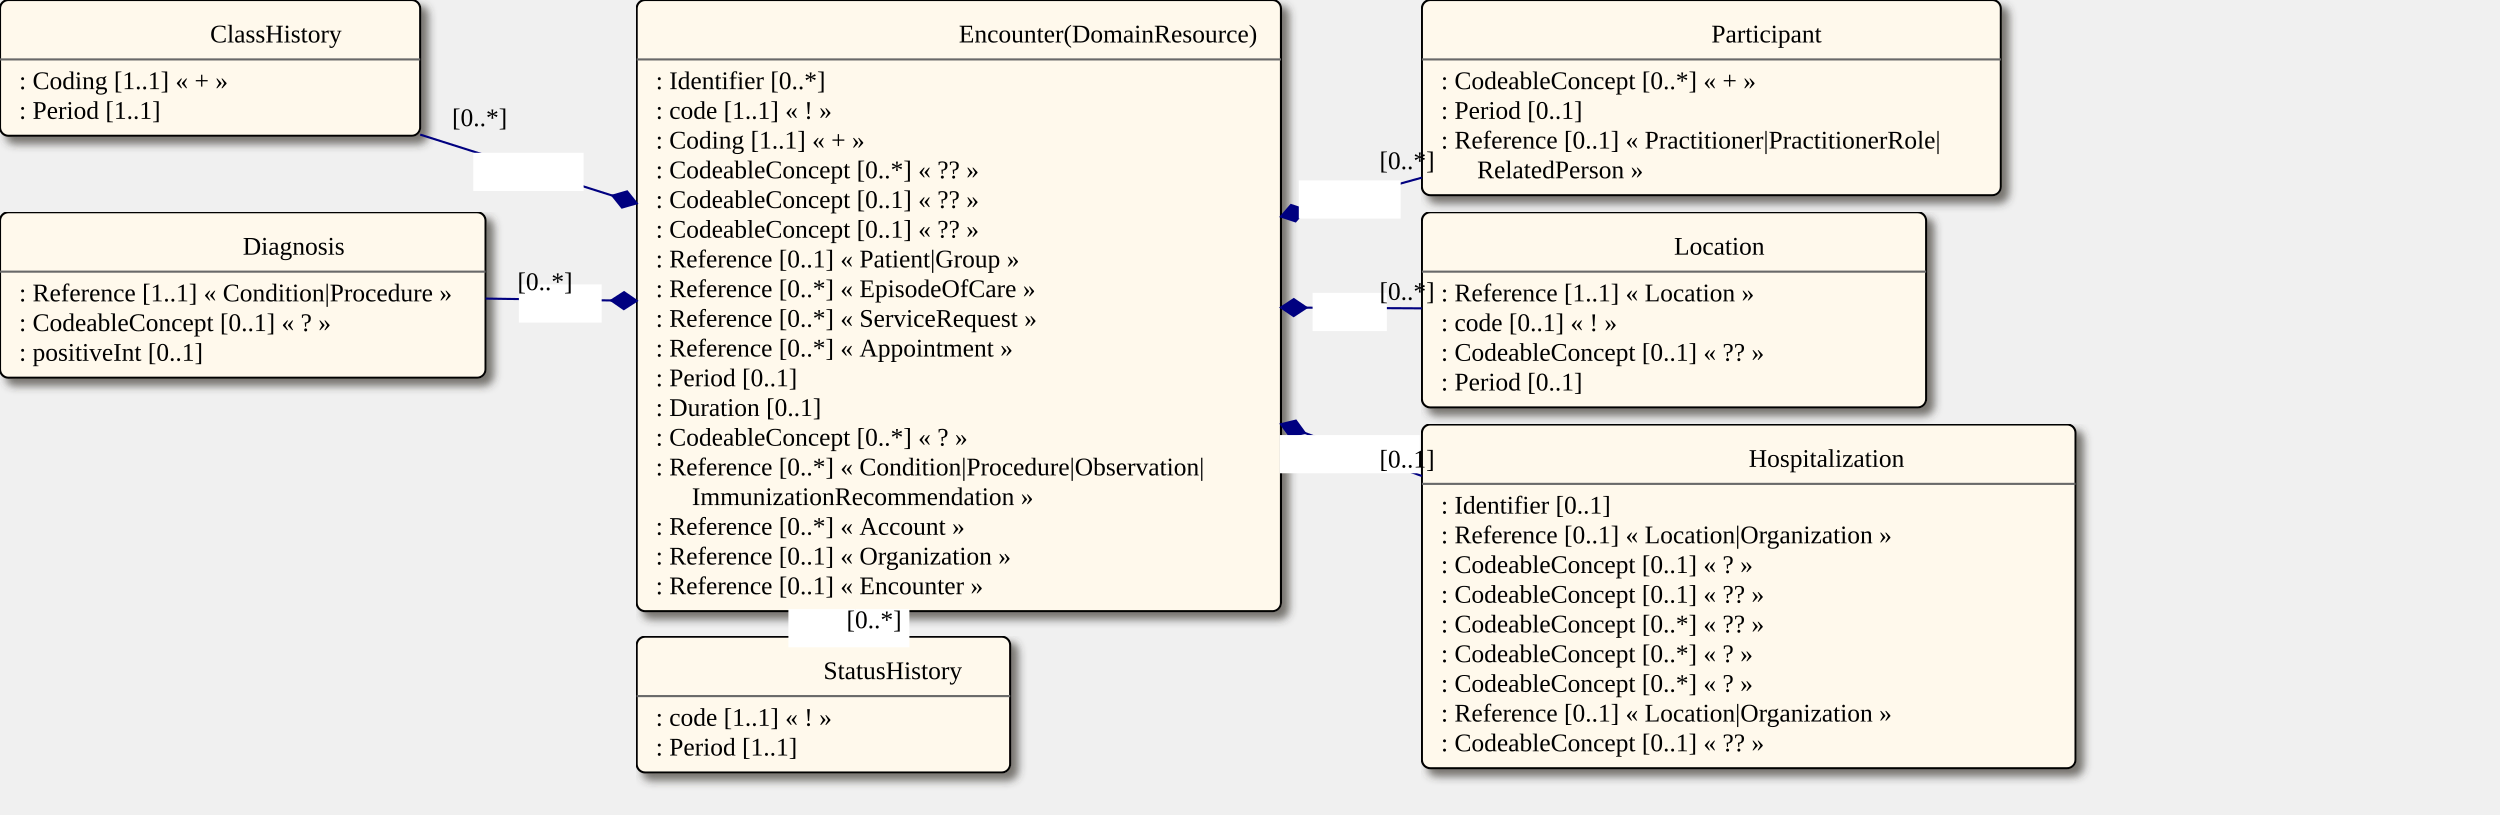
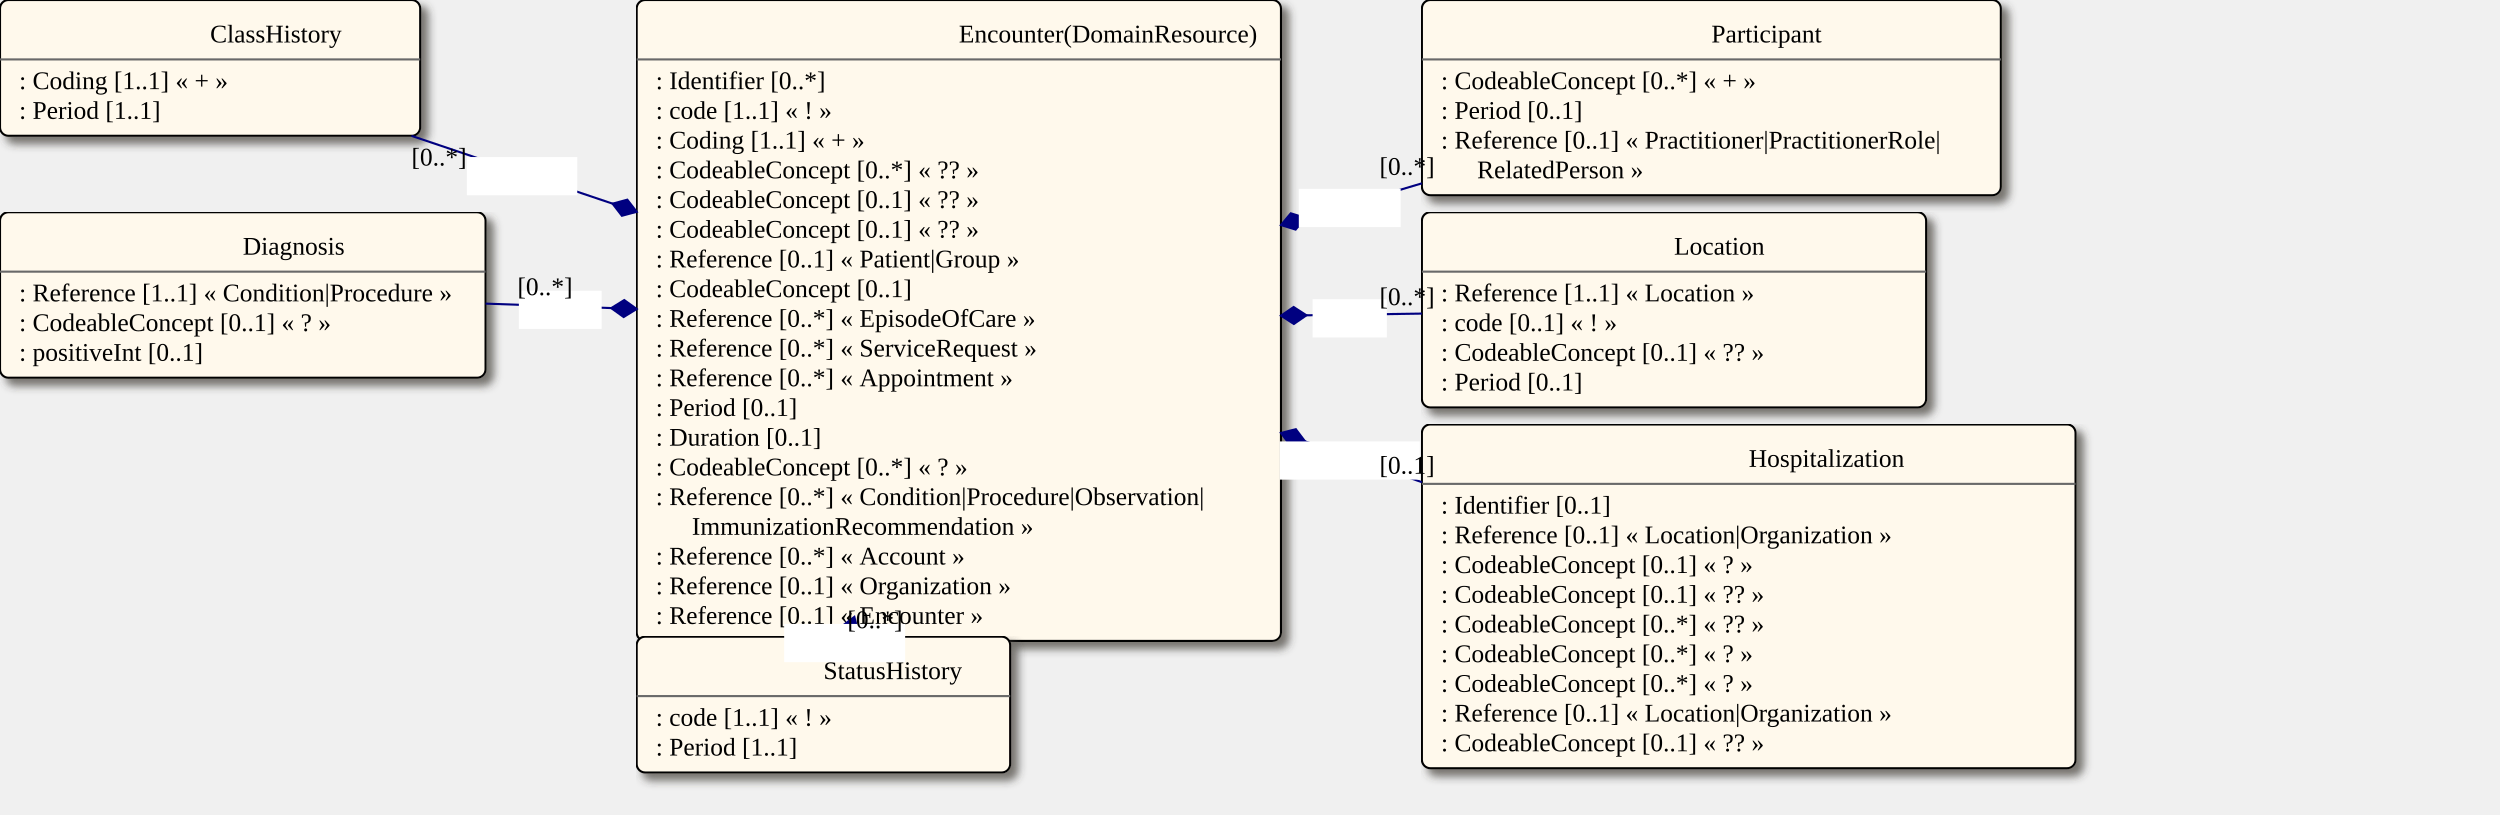
- <svg xmlns="http://www.w3.org/2000/svg" xmlns:xlink="http://www.w3.org/1999/xlink" id="n176" version="1.1" width="1178.0" height="384.0">
+ <svg xmlns="http://www.w3.org/2000/svg" xmlns:xlink="http://www.w3.org/1999/xlink" id="n179" version="1.1" width="1178.0" height="384.0">
  <defs>
    <filter id="shadow1" x="0" y="0" width="200%" height="200%">
      <feOffset result="offOut" in="SourceGraphic" dx="3" dy="3" />
      <feColorMatrix result="matrixOut" in="offOut" type="matrix" values="0.2 0 0 0 0 0 0.2 0 0 0 0 0 0.2 0 0 0 0 0 1 0" />
      <feGaussianBlur result="blurOut" in="matrixOut" stdDeviation="2" />
      <feBlend in="SourceGraphic" in2="blurOut" mode="normal" />
    </filter>
  </defs>
-   <g id="n177">
-     <rect id="Encounter" x="300.0" y="0.0" rx="4" ry="4" width="303.6" height="288.0" filter="url(#shadow1)" style="fill:#fff9ec;stroke:black;stroke-width:1" />
-     <line id="n178" x1="300.0" y1="28.0" x2="603.6" y2="28.0" style="stroke:dimgrey;stroke-width:1" />
-     <text id="n179" x="451.8" y="20.0" fill="black" class="diagram-class-title  diagram-class-resource">Encounter<tspan class="diagram-class-title-link"> (<a id="n180" xlink:href="domainresource.html" class="diagram-class-reference">DomainResource</a>)</tspan>
+   <g id="n180">
+     <rect id="Encounter" x="300.0" y="0.0" rx="4" ry="4" width="303.6" height="302.0" filter="url(#shadow1)" style="fill:#fff9ec;stroke:black;stroke-width:1" />
+     <line id="n181" x1="300.0" y1="28.0" x2="603.6" y2="28.0" style="stroke:dimgrey;stroke-width:1" />
+     <text id="n182" x="451.8" y="20.0" fill="black" class="diagram-class-title  diagram-class-resource">Encounter<tspan class="diagram-class-title-link"> (<a id="n183" xlink:href="domainresource.html" class="diagram-class-reference">DomainResource</a>)</tspan>
    </text>
-     <text id="n181" x="306.0" y="42.0" fill="black" class="diagram-class-detail">
-       <a id="n182" xlink:href="encounter-definitions.html#Encounter.identifier" /> : <a id="n183" xlink:href="datatypes.html#Identifier">Identifier</a> [0..*]</text>
-     <text id="n187" x="306.0" y="56.0" fill="black" class="diagram-class-detail">
-       <a id="n188" xlink:href="encounter-definitions.html#Encounter.status" /> : <a id="n189" xlink:href="datatypes.html#code">code</a> [1..1] « <a id="n190" xlink:href="valueset-encounter-status.html" />! »</text>
-     <text id="n197" x="306.0" y="70.0" fill="black" class="diagram-class-detail">
-       <a id="n198" xlink:href="encounter-definitions.html#Encounter.class" /> : <a id="n199" xlink:href="datatypes.html#Coding">Coding</a> [1..1] « <a id="n200" xlink:href="v3/ActEncounterCode/vs.html" />+ »</text>
-     <text id="n207" x="306.0" y="84.0" fill="black" class="diagram-class-detail">
-       <a id="n208" xlink:href="encounter-definitions.html#Encounter.type" /> : <a id="n209" xlink:href="datatypes.html#CodeableConcept">CodeableConcept</a> [0..*] « <a id="n210" xlink:href="valueset-encounter-type.html" />?? »</text>
-     <text id="n217" x="306.0" y="98.0" fill="black" class="diagram-class-detail">
-       <a id="n218" xlink:href="encounter-definitions.html#Encounter.serviceType" /> : <a id="n219" xlink:href="datatypes.html#CodeableConcept">CodeableConcept</a> [0..1] « <a id="n220" xlink:href="valueset-service-type.html" />?? »</text>
-     <text id="n227" x="306.0" y="112.0" fill="black" class="diagram-class-detail">
-       <a id="n228" xlink:href="encounter-definitions.html#Encounter.priority" /> : <a id="n229" xlink:href="datatypes.html#CodeableConcept">CodeableConcept</a> [0..1] « <a id="n230" xlink:href="v3/ActPriority/vs.html" />?? »</text>
-     <text id="n237" x="306.0" y="126.0" fill="black" class="diagram-class-detail">
-       <a id="n238" xlink:href="encounter-definitions.html#Encounter.subject" /> : <a id="n239" xlink:href="references.html#Reference">Reference</a> [0..1] « <a id="n240" xlink:href="patient.html#Patient">Patient</a>|<a id="n241" xlink:href="group.html#Group">Group</a> »</text>
-     <text id="n247" x="306.0" y="140.0" fill="black" class="diagram-class-detail">
-       <a id="n248" xlink:href="encounter-definitions.html#Encounter.episodeOfCare" /> : <a id="n249" xlink:href="references.html#Reference">Reference</a> [0..*] « <a id="n250" xlink:href="episodeofcare.html#EpisodeOfCare">EpisodeOfCare</a> »</text>
-     <text id="n255" x="306.0" y="154.0" fill="black" class="diagram-class-detail">
-       <a id="n256" xlink:href="encounter-definitions.html#Encounter.basedOn" /> : <a id="n257" xlink:href="references.html#Reference">Reference</a> [0..*] « <a id="n258" xlink:href="servicerequest.html#ServiceRequest">ServiceRequest</a> »</text>
-     <text id="n263" x="306.0" y="168.0" fill="black" class="diagram-class-detail">
-       <a id="n264" xlink:href="encounter-definitions.html#Encounter.appointment" /> : <a id="n265" xlink:href="references.html#Reference">Reference</a> [0..*] « <a id="n266" xlink:href="appointment.html#Appointment">Appointment</a> »</text>
-     <text id="n271" x="306.0" y="182.0" fill="black" class="diagram-class-detail">
-       <a id="n272" xlink:href="encounter-definitions.html#Encounter.period" /> : <a id="n273" xlink:href="datatypes.html#Period">Period</a> [0..1]</text>
-     <text id="n277" x="306.0" y="196.0" fill="black" class="diagram-class-detail">
-       <a id="n278" xlink:href="encounter-definitions.html#Encounter.length" /> : <a id="n279" xlink:href="datatypes.html#Duration">Duration</a> [0..1]</text>
-     <text id="n283" x="306.0" y="210.0" fill="black" class="diagram-class-detail">
-       <a id="n284" xlink:href="encounter-definitions.html#Encounter.reasonCode" /> : <a id="n285" xlink:href="datatypes.html#CodeableConcept">CodeableConcept</a> [0..*] « <a id="n286" xlink:href="valueset-encounter-reason.html" />? »</text>
-     <text id="n291" x="306.0" y="224.0" fill="black" class="diagram-class-detail">
-       <a id="n292" xlink:href="encounter-definitions.html#Encounter.reasonReference" /> : <a id="n293" xlink:href="references.html#Reference">Reference</a> [0..*] « <a id="n294" xlink:href="condition.html#Condition">Condition</a>|<a id="n295" xlink:href="procedure.html#Procedure">Procedure</a>|<a id="n296" xlink:href="observation.html#Observation">Observation</a>|</text>
-     <text id="n297" x="326.0" y="238.0" fill="black" class="diagram-class-detail">
-       <a id="n298" xlink:href="immunizationrecommendation.html#ImmunizationRecommendation">ImmunizationRecommendation</a> »</text>
-     <text id="n307" x="306.0" y="252.0" fill="black" class="diagram-class-detail">
-       <a id="n308" xlink:href="encounter-definitions.html#Encounter.account" /> : <a id="n309" xlink:href="references.html#Reference">Reference</a> [0..*] « <a id="n310" xlink:href="account.html#Account">Account</a> »</text>
-     <text id="n315" x="306.0" y="266.0" fill="black" class="diagram-class-detail">
-       <a id="n316" xlink:href="encounter-definitions.html#Encounter.serviceProvider" /> : <a id="n317" xlink:href="references.html#Reference">Reference</a> [0..1] « <a id="n318" xlink:href="organization.html#Organization">Organization</a> »</text>
-     <text id="n323" x="306.0" y="280.0" fill="black" class="diagram-class-detail">
-       <a id="n324" xlink:href="encounter-definitions.html#Encounter.partOf" /> : <a id="n325" xlink:href="references.html#Reference">Reference</a> [0..1] « <a id="n326" xlink:href="encounter.html#Encounter">Encounter</a> »</text>
+     <text id="n184" x="306.0" y="42.0" fill="black" class="diagram-class-detail">
+       <a id="n185" xlink:href="encounter-definitions.html#Encounter.identifier" /> : <a id="n186" xlink:href="datatypes.html#Identifier">Identifier</a> [0..*]</text>
+     <text id="n190" x="306.0" y="56.0" fill="black" class="diagram-class-detail">
+       <a id="n191" xlink:href="encounter-definitions.html#Encounter.status" /> : <a id="n192" xlink:href="datatypes.html#code">code</a> [1..1] « <a id="n193" xlink:href="valueset-encounter-status.html" />! »</text>
+     <text id="n200" x="306.0" y="70.0" fill="black" class="diagram-class-detail">
+       <a id="n201" xlink:href="encounter-definitions.html#Encounter.class" /> : <a id="n202" xlink:href="datatypes.html#Coding">Coding</a> [1..1] « <a id="n203" xlink:href="v3/ActEncounterCode/vs.html" />+ »</text>
+     <text id="n210" x="306.0" y="84.0" fill="black" class="diagram-class-detail">
+       <a id="n211" xlink:href="encounter-definitions.html#Encounter.type" /> : <a id="n212" xlink:href="datatypes.html#CodeableConcept">CodeableConcept</a> [0..*] « <a id="n213" xlink:href="valueset-encounter-type.html" />?? »</text>
+     <text id="n220" x="306.0" y="98.0" fill="black" class="diagram-class-detail">
+       <a id="n221" xlink:href="encounter-definitions.html#Encounter.serviceType" /> : <a id="n222" xlink:href="datatypes.html#CodeableConcept">CodeableConcept</a> [0..1] « <a id="n223" xlink:href="valueset-service-type.html" />?? »</text>
+     <text id="n230" x="306.0" y="112.0" fill="black" class="diagram-class-detail">
+       <a id="n231" xlink:href="encounter-definitions.html#Encounter.priority" /> : <a id="n232" xlink:href="datatypes.html#CodeableConcept">CodeableConcept</a> [0..1] « <a id="n233" xlink:href="v3/ActPriority/vs.html" />?? »</text>
+     <text id="n240" x="306.0" y="126.0" fill="black" class="diagram-class-detail">
+       <a id="n241" xlink:href="encounter-definitions.html#Encounter.subject" /> : <a id="n242" xlink:href="references.html#Reference">Reference</a> [0..1] « <a id="n243" xlink:href="patient.html#Patient">Patient</a>|<a id="n244" xlink:href="group.html#Group">Group</a> »</text>
+     <text id="n250" x="306.0" y="140.0" fill="black" class="diagram-class-detail">
+       <a id="n251" xlink:href="encounter-definitions.html#Encounter.subjectStatus" /> : <a id="n252" xlink:href="datatypes.html#CodeableConcept">CodeableConcept</a> [0..1]</text>
+     <text id="n256" x="306.0" y="154.0" fill="black" class="diagram-class-detail">
+       <a id="n257" xlink:href="encounter-definitions.html#Encounter.episodeOfCare" /> : <a id="n258" xlink:href="references.html#Reference">Reference</a> [0..*] « <a id="n259" xlink:href="episodeofcare.html#EpisodeOfCare">EpisodeOfCare</a> »</text>
+     <text id="n264" x="306.0" y="168.0" fill="black" class="diagram-class-detail">
+       <a id="n265" xlink:href="encounter-definitions.html#Encounter.basedOn" /> : <a id="n266" xlink:href="references.html#Reference">Reference</a> [0..*] « <a id="n267" xlink:href="servicerequest.html#ServiceRequest">ServiceRequest</a> »</text>
+     <text id="n272" x="306.0" y="182.0" fill="black" class="diagram-class-detail">
+       <a id="n273" xlink:href="encounter-definitions.html#Encounter.appointment" /> : <a id="n274" xlink:href="references.html#Reference">Reference</a> [0..*] « <a id="n275" xlink:href="appointment.html#Appointment">Appointment</a> »</text>
+     <text id="n280" x="306.0" y="196.0" fill="black" class="diagram-class-detail">
+       <a id="n281" xlink:href="encounter-definitions.html#Encounter.period" /> : <a id="n282" xlink:href="datatypes.html#Period">Period</a> [0..1]</text>
+     <text id="n286" x="306.0" y="210.0" fill="black" class="diagram-class-detail">
+       <a id="n287" xlink:href="encounter-definitions.html#Encounter.length" /> : <a id="n288" xlink:href="datatypes.html#Duration">Duration</a> [0..1]</text>
+     <text id="n292" x="306.0" y="224.0" fill="black" class="diagram-class-detail">
+       <a id="n293" xlink:href="encounter-definitions.html#Encounter.reasonCode" /> : <a id="n294" xlink:href="datatypes.html#CodeableConcept">CodeableConcept</a> [0..*] « <a id="n295" xlink:href="valueset-encounter-reason.html" />? »</text>
+     <text id="n300" x="306.0" y="238.0" fill="black" class="diagram-class-detail">
+       <a id="n301" xlink:href="encounter-definitions.html#Encounter.reasonReference" /> : <a id="n302" xlink:href="references.html#Reference">Reference</a> [0..*] « <a id="n303" xlink:href="condition.html#Condition">Condition</a>|<a id="n304" xlink:href="procedure.html#Procedure">Procedure</a>|<a id="n305" xlink:href="observation.html#Observation">Observation</a>|</text>
+     <text id="n306" x="326.0" y="252.0" fill="black" class="diagram-class-detail">
+       <a id="n307" xlink:href="immunizationrecommendation.html#ImmunizationRecommendation">ImmunizationRecommendation</a> »</text>
+     <text id="n316" x="306.0" y="266.0" fill="black" class="diagram-class-detail">
+       <a id="n317" xlink:href="encounter-definitions.html#Encounter.account" /> : <a id="n318" xlink:href="references.html#Reference">Reference</a> [0..*] « <a id="n319" xlink:href="account.html#Account">Account</a> »</text>
+     <text id="n324" x="306.0" y="280.0" fill="black" class="diagram-class-detail">
+       <a id="n325" xlink:href="encounter-definitions.html#Encounter.serviceProvider" /> : <a id="n326" xlink:href="references.html#Reference">Reference</a> [0..1] « <a id="n327" xlink:href="organization.html#Organization">Organization</a> »</text>
+     <text id="n332" x="306.0" y="294.0" fill="black" class="diagram-class-detail">
+       <a id="n333" xlink:href="encounter-definitions.html#Encounter.partOf" /> : <a id="n334" xlink:href="references.html#Reference">Reference</a> [0..1] « <a id="n335" xlink:href="encounter.html#Encounter">Encounter</a> »</text>
  </g>
-   <g id="n331">
+   <g id="n340">
    <rect id="Encounter.statusHistory" x="300.0" y="300.0" rx="4" ry="4" width="176.0" height="64.0" filter="url(#shadow1)" style="fill:#fff9ec;stroke:black;stroke-width:1" />
-     <line id="n332" x1="300.0" y1="328.0" x2="476.0" y2="328.0" style="stroke:dimgrey;stroke-width:1" />
-     <text id="n333" x="388.0" y="320.0" fill="black" class="diagram-class-title">StatusHistory</text>
-     <text id="n334" x="306.0" y="342.0" fill="black" class="diagram-class-detail">
-       <a id="n335" xlink:href="encounter-definitions.html#Encounter.statusHistory.status" /> : <a id="n336" xlink:href="datatypes.html#code">code</a> [1..1] « <a id="n337" xlink:href="valueset-encounter-status.html" />! »</text>
-     <text id="n344" x="306.0" y="356.0" fill="black" class="diagram-class-detail">
-       <a id="n345" xlink:href="encounter-definitions.html#Encounter.statusHistory.period" /> : <a id="n346" xlink:href="datatypes.html#Period">Period</a> [1..1]</text>
+     <line id="n341" x1="300.0" y1="328.0" x2="476.0" y2="328.0" style="stroke:dimgrey;stroke-width:1" />
+     <text id="n342" x="388.0" y="320.0" fill="black" class="diagram-class-title">StatusHistory</text>
+     <text id="n343" x="306.0" y="342.0" fill="black" class="diagram-class-detail">
+       <a id="n344" xlink:href="encounter-definitions.html#Encounter.statusHistory.status" /> : <a id="n345" xlink:href="datatypes.html#code">code</a> [1..1] « <a id="n346" xlink:href="valueset-encounter-status.html" />! »</text>
+     <text id="n353" x="306.0" y="356.0" fill="black" class="diagram-class-detail">
+       <a id="n354" xlink:href="encounter-definitions.html#Encounter.statusHistory.period" /> : <a id="n355" xlink:href="datatypes.html#Period">Period</a> [1..1]</text>
  </g>
-   <g id="n350">
+   <g id="n359">
    <rect id="Encounter.classHistory" x="0.0" y="0.0" rx="4" ry="4" width="198" height="64.0" filter="url(#shadow1)" style="fill:#fff9ec;stroke:black;stroke-width:1" />
-     <line id="n351" x1="0.0" y1="28.0" x2="198" y2="28.0" style="stroke:dimgrey;stroke-width:1" />
-     <text id="n352" x="99" y="20.0" fill="black" class="diagram-class-title">ClassHistory</text>
-     <text id="n353" x="6.0" y="42.0" fill="black" class="diagram-class-detail">
-       <a id="n354" xlink:href="encounter-definitions.html#Encounter.classHistory.class" /> : <a id="n355" xlink:href="datatypes.html#Coding">Coding</a> [1..1] « <a id="n356" xlink:href="v3/ActEncounterCode/vs.html" />+ »</text>
-     <text id="n363" x="6.0" y="56.0" fill="black" class="diagram-class-detail">
-       <a id="n364" xlink:href="encounter-definitions.html#Encounter.classHistory.period" /> : <a id="n365" xlink:href="datatypes.html#Period">Period</a> [1..1]</text>
+     <line id="n360" x1="0.0" y1="28.0" x2="198" y2="28.0" style="stroke:dimgrey;stroke-width:1" />
+     <text id="n361" x="99" y="20.0" fill="black" class="diagram-class-title">ClassHistory</text>
+     <text id="n362" x="6.0" y="42.0" fill="black" class="diagram-class-detail">
+       <a id="n363" xlink:href="encounter-definitions.html#Encounter.classHistory.class" /> : <a id="n364" xlink:href="datatypes.html#Coding">Coding</a> [1..1] « <a id="n365" xlink:href="v3/ActEncounterCode/vs.html" />+ »</text>
+     <text id="n372" x="6.0" y="56.0" fill="black" class="diagram-class-detail">
+       <a id="n373" xlink:href="encounter-definitions.html#Encounter.classHistory.period" /> : <a id="n374" xlink:href="datatypes.html#Period">Period</a> [1..1]</text>
  </g>
-   <g id="n369">
+   <g id="n378">
    <rect id="Encounter.participant" x="670.0" y="0.0" rx="4" ry="4" width="272.8" height="92.0" filter="url(#shadow1)" style="fill:#fff9ec;stroke:black;stroke-width:1" />
-     <line id="n370" x1="670.0" y1="28.0" x2="942.8" y2="28.0" style="stroke:dimgrey;stroke-width:1" />
-     <text id="n371" x="806.4" y="20.0" fill="black" class="diagram-class-title">Participant</text>
-     <text id="n372" x="676.0" y="42.0" fill="black" class="diagram-class-detail">
-       <a id="n373" xlink:href="encounter-definitions.html#Encounter.participant.type" /> : <a id="n374" xlink:href="datatypes.html#CodeableConcept">CodeableConcept</a> [0..*] « <a id="n375" xlink:href="valueset-encounter-participant-type.html" />+ »</text>
-     <text id="n382" x="676.0" y="56.0" fill="black" class="diagram-class-detail">
-       <a id="n383" xlink:href="encounter-definitions.html#Encounter.participant.period" /> : <a id="n384" xlink:href="datatypes.html#Period">Period</a> [0..1]</text>
-     <text id="n388" x="676.0" y="70.0" fill="black" class="diagram-class-detail">
-       <a id="n389" xlink:href="encounter-definitions.html#Encounter.participant.individual" /> : <a id="n390" xlink:href="references.html#Reference">Reference</a> [0..1] « <a id="n391" xlink:href="practitioner.html#Practitioner">Practitioner</a>|<a id="n392" xlink:href="practitionerrole.html#PractitionerRole">PractitionerRole</a>|</text>
-     <text id="n393" x="696.0" y="84.0" fill="black" class="diagram-class-detail">
-       <a id="n394" xlink:href="relatedperson.html#RelatedPerson">RelatedPerson</a> »</text>
+     <line id="n379" x1="670.0" y1="28.0" x2="942.8" y2="28.0" style="stroke:dimgrey;stroke-width:1" />
+     <text id="n380" x="806.4" y="20.0" fill="black" class="diagram-class-title">Participant</text>
+     <text id="n381" x="676.0" y="42.0" fill="black" class="diagram-class-detail">
+       <a id="n382" xlink:href="encounter-definitions.html#Encounter.participant.type" /> : <a id="n383" xlink:href="datatypes.html#CodeableConcept">CodeableConcept</a> [0..*] « <a id="n384" xlink:href="valueset-encounter-participant-type.html" />+ »</text>
+     <text id="n391" x="676.0" y="56.0" fill="black" class="diagram-class-detail">
+       <a id="n392" xlink:href="encounter-definitions.html#Encounter.participant.period" /> : <a id="n393" xlink:href="datatypes.html#Period">Period</a> [0..1]</text>
+     <text id="n397" x="676.0" y="70.0" fill="black" class="diagram-class-detail">
+       <a id="n398" xlink:href="encounter-definitions.html#Encounter.participant.individual" /> : <a id="n399" xlink:href="references.html#Reference">Reference</a> [0..1] « <a id="n400" xlink:href="practitioner.html#Practitioner">Practitioner</a>|<a id="n401" xlink:href="practitionerrole.html#PractitionerRole">PractitionerRole</a>|</text>
+     <text id="n402" x="696.0" y="84.0" fill="black" class="diagram-class-detail">
+       <a id="n403" xlink:href="relatedperson.html#RelatedPerson">RelatedPerson</a> »</text>
  </g>
-   <g id="n402">
+   <g id="n411">
    <rect id="Encounter.diagnosis" x="0.0" y="100.0" rx="4" ry="4" width="228.8" height="78.0" filter="url(#shadow1)" style="fill:#fff9ec;stroke:black;stroke-width:1" />
-     <line id="n403" x1="0.0" y1="128.0" x2="228.8" y2="128.0" style="stroke:dimgrey;stroke-width:1" />
-     <text id="n404" x="114.4" y="120.0" fill="black" class="diagram-class-title">Diagnosis</text>
-     <text id="n405" x="6.0" y="142.0" fill="black" class="diagram-class-detail">
-       <a id="n406" xlink:href="encounter-definitions.html#Encounter.diagnosis.condition" /> : <a id="n407" xlink:href="references.html#Reference">Reference</a> [1..1] « <a id="n408" xlink:href="condition.html#Condition">Condition</a>|<a id="n409" xlink:href="procedure.html#Procedure">Procedure</a> »</text>
-     <text id="n415" x="6.0" y="156.0" fill="black" class="diagram-class-detail">
-       <a id="n416" xlink:href="encounter-definitions.html#Encounter.diagnosis.use" /> : <a id="n417" xlink:href="datatypes.html#CodeableConcept">CodeableConcept</a> [0..1] « <a id="n418" xlink:href="valueset-diagnosis-role.html" />? »</text>
-     <text id="n423" x="6.0" y="170.0" fill="black" class="diagram-class-detail">
-       <a id="n424" xlink:href="encounter-definitions.html#Encounter.diagnosis.rank" /> : <a id="n425" xlink:href="datatypes.html#positiveInt">positiveInt</a> [0..1]</text>
+     <line id="n412" x1="0.0" y1="128.0" x2="228.8" y2="128.0" style="stroke:dimgrey;stroke-width:1" />
+     <text id="n413" x="114.4" y="120.0" fill="black" class="diagram-class-title">Diagnosis</text>
+     <text id="n414" x="6.0" y="142.0" fill="black" class="diagram-class-detail">
+       <a id="n415" xlink:href="encounter-definitions.html#Encounter.diagnosis.condition" /> : <a id="n416" xlink:href="references.html#Reference">Reference</a> [1..1] « <a id="n417" xlink:href="condition.html#Condition">Condition</a>|<a id="n418" xlink:href="procedure.html#Procedure">Procedure</a> »</text>
+     <text id="n424" x="6.0" y="156.0" fill="black" class="diagram-class-detail">
+       <a id="n425" xlink:href="encounter-definitions.html#Encounter.diagnosis.use" /> : <a id="n426" xlink:href="datatypes.html#CodeableConcept">CodeableConcept</a> [0..1] « <a id="n427" xlink:href="valueset-diagnosis-role.html" />? »</text>
+     <text id="n432" x="6.0" y="170.0" fill="black" class="diagram-class-detail">
+       <a id="n433" xlink:href="encounter-definitions.html#Encounter.diagnosis.rank" /> : <a id="n434" xlink:href="datatypes.html#positiveInt">positiveInt</a> [0..1]</text>
  </g>
-   <g id="n429">
+   <g id="n438">
    <rect id="Encounter.hospitalization" x="670.0" y="200.0" rx="4" ry="4" width="308.0" height="162.0" filter="url(#shadow1)" style="fill:#fff9ec;stroke:black;stroke-width:1" />
-     <line id="n430" x1="670.0" y1="228.0" x2="978.0" y2="228.0" style="stroke:dimgrey;stroke-width:1" />
-     <text id="n431" x="824.0" y="220.0" fill="black" class="diagram-class-title">Hospitalization</text>
-     <text id="n432" x="676.0" y="242.0" fill="black" class="diagram-class-detail">
-       <a id="n433" xlink:href="encounter-definitions.html#Encounter.hospitalization.preAdmissionIdentifier" /> : <a id="n434" xlink:href="datatypes.html#Identifier">Identifier</a> [0..1]</text>
-     <text id="n438" x="676.0" y="256.0" fill="black" class="diagram-class-detail">
-       <a id="n439" xlink:href="encounter-definitions.html#Encounter.hospitalization.origin" /> : <a id="n440" xlink:href="references.html#Reference">Reference</a> [0..1] « <a id="n441" xlink:href="location.html#Location">Location</a>|<a id="n442" xlink:href="organization.html#Organization">Organization</a> »</text>
-     <text id="n448" x="676.0" y="270.0" fill="black" class="diagram-class-detail">
-       <a id="n449" xlink:href="encounter-definitions.html#Encounter.hospitalization.admitSource" /> : <a id="n450" xlink:href="datatypes.html#CodeableConcept">CodeableConcept</a> [0..1] « <a id="n451" xlink:href="valueset-encounter-admit-source.html" />? »</text>
-     <text id="n456" x="676.0" y="284.0" fill="black" class="diagram-class-detail">
-       <a id="n457" xlink:href="encounter-definitions.html#Encounter.hospitalization.reAdmission" /> : <a id="n458" xlink:href="datatypes.html#CodeableConcept">CodeableConcept</a> [0..1] « <a id="n459" xlink:href="v2/0092/index.html" />?? »</text>
-     <text id="n466" x="676.0" y="298.0" fill="black" class="diagram-class-detail">
-       <a id="n467" xlink:href="encounter-definitions.html#Encounter.hospitalization.dietPreference" /> : <a id="n468" xlink:href="datatypes.html#CodeableConcept">CodeableConcept</a> [0..*] « <a id="n469" xlink:href="valueset-encounter-diet.html" />?? »</text>
-     <text id="n476" x="676.0" y="312.0" fill="black" class="diagram-class-detail">
-       <a id="n477" xlink:href="encounter-definitions.html#Encounter.hospitalization.specialCourtesy" /> : <a id="n478" xlink:href="datatypes.html#CodeableConcept">CodeableConcept</a> [0..*] « <a id="n479" xlink:href="valueset-encounter-special-courtesy.html" />? »</text>
-     <text id="n484" x="676.0" y="326.0" fill="black" class="diagram-class-detail">
-       <a id="n485" xlink:href="encounter-definitions.html#Encounter.hospitalization.specialArrangement" /> : <a id="n486" xlink:href="datatypes.html#CodeableConcept">CodeableConcept</a> [0..*] « <a id="n487" xlink:href="valueset-encounter-special-arrangements.html" />? »</text>
-     <text id="n492" x="676.0" y="340.0" fill="black" class="diagram-class-detail">
-       <a id="n493" xlink:href="encounter-definitions.html#Encounter.hospitalization.destination" /> : <a id="n494" xlink:href="references.html#Reference">Reference</a> [0..1] « <a id="n495" xlink:href="location.html#Location">Location</a>|<a id="n496" xlink:href="organization.html#Organization">Organization</a> »</text>
-     <text id="n502" x="676.0" y="354.0" fill="black" class="diagram-class-detail">
-       <a id="n503" xlink:href="encounter-definitions.html#Encounter.hospitalization.dischargeDisposition" /> : <a id="n504" xlink:href="datatypes.html#CodeableConcept">CodeableConcept</a> [0..1] « <a id="n505" xlink:href="valueset-encounter-discharge-disposition.html" />?? »</text>
+     <line id="n439" x1="670.0" y1="228.0" x2="978.0" y2="228.0" style="stroke:dimgrey;stroke-width:1" />
+     <text id="n440" x="824.0" y="220.0" fill="black" class="diagram-class-title">Hospitalization</text>
+     <text id="n441" x="676.0" y="242.0" fill="black" class="diagram-class-detail">
+       <a id="n442" xlink:href="encounter-definitions.html#Encounter.hospitalization.preAdmissionIdentifier" /> : <a id="n443" xlink:href="datatypes.html#Identifier">Identifier</a> [0..1]</text>
+     <text id="n447" x="676.0" y="256.0" fill="black" class="diagram-class-detail">
+       <a id="n448" xlink:href="encounter-definitions.html#Encounter.hospitalization.origin" /> : <a id="n449" xlink:href="references.html#Reference">Reference</a> [0..1] « <a id="n450" xlink:href="location.html#Location">Location</a>|<a id="n451" xlink:href="organization.html#Organization">Organization</a> »</text>
+     <text id="n457" x="676.0" y="270.0" fill="black" class="diagram-class-detail">
+       <a id="n458" xlink:href="encounter-definitions.html#Encounter.hospitalization.admitSource" /> : <a id="n459" xlink:href="datatypes.html#CodeableConcept">CodeableConcept</a> [0..1] « <a id="n460" xlink:href="valueset-encounter-admit-source.html" />? »</text>
+     <text id="n465" x="676.0" y="284.0" fill="black" class="diagram-class-detail">
+       <a id="n466" xlink:href="encounter-definitions.html#Encounter.hospitalization.reAdmission" /> : <a id="n467" xlink:href="datatypes.html#CodeableConcept">CodeableConcept</a> [0..1] « <a id="n468" xlink:href="v2/0092/index.html" />?? »</text>
+     <text id="n475" x="676.0" y="298.0" fill="black" class="diagram-class-detail">
+       <a id="n476" xlink:href="encounter-definitions.html#Encounter.hospitalization.dietPreference" /> : <a id="n477" xlink:href="datatypes.html#CodeableConcept">CodeableConcept</a> [0..*] « <a id="n478" xlink:href="valueset-encounter-diet.html" />?? »</text>
+     <text id="n485" x="676.0" y="312.0" fill="black" class="diagram-class-detail">
+       <a id="n486" xlink:href="encounter-definitions.html#Encounter.hospitalization.specialCourtesy" /> : <a id="n487" xlink:href="datatypes.html#CodeableConcept">CodeableConcept</a> [0..*] « <a id="n488" xlink:href="valueset-encounter-special-courtesy.html" />? »</text>
+     <text id="n493" x="676.0" y="326.0" fill="black" class="diagram-class-detail">
+       <a id="n494" xlink:href="encounter-definitions.html#Encounter.hospitalization.specialArrangement" /> : <a id="n495" xlink:href="datatypes.html#CodeableConcept">CodeableConcept</a> [0..*] « <a id="n496" xlink:href="valueset-encounter-special-arrangements.html" />? »</text>
+     <text id="n501" x="676.0" y="340.0" fill="black" class="diagram-class-detail">
+       <a id="n502" xlink:href="encounter-definitions.html#Encounter.hospitalization.destination" /> : <a id="n503" xlink:href="references.html#Reference">Reference</a> [0..1] « <a id="n504" xlink:href="location.html#Location">Location</a>|<a id="n505" xlink:href="organization.html#Organization">Organization</a> »</text>
+     <text id="n511" x="676.0" y="354.0" fill="black" class="diagram-class-detail">
+       <a id="n512" xlink:href="encounter-definitions.html#Encounter.hospitalization.dischargeDisposition" /> : <a id="n513" xlink:href="datatypes.html#CodeableConcept">CodeableConcept</a> [0..1] « <a id="n514" xlink:href="valueset-encounter-discharge-disposition.html" />?? »</text>
  </g>
-   <g id="n512">
+   <g id="n521">
    <rect id="Encounter.location" x="670.0" y="100.0" rx="4" ry="4" width="237.6" height="92.0" filter="url(#shadow1)" style="fill:#fff9ec;stroke:black;stroke-width:1" />
-     <line id="n513" x1="670.0" y1="128.0" x2="907.6" y2="128.0" style="stroke:dimgrey;stroke-width:1" />
-     <text id="n514" x="788.8" y="120.0" fill="black" class="diagram-class-title">Location</text>
-     <text id="n515" x="676.0" y="142.0" fill="black" class="diagram-class-detail">
-       <a id="n516" xlink:href="encounter-definitions.html#Encounter.location.location" /> : <a id="n517" xlink:href="references.html#Reference">Reference</a> [1..1] « <a id="n518" xlink:href="location.html#Location">Location</a> »</text>
-     <text id="n523" x="676.0" y="156.0" fill="black" class="diagram-class-detail">
-       <a id="n524" xlink:href="encounter-definitions.html#Encounter.location.status" /> : <a id="n525" xlink:href="datatypes.html#code">code</a> [0..1] « <a id="n526" xlink:href="valueset-encounter-location-status.html" />! »</text>
-     <text id="n533" x="676.0" y="170.0" fill="black" class="diagram-class-detail">
-       <a id="n534" xlink:href="encounter-definitions.html#Encounter.location.physicalType" /> : <a id="n535" xlink:href="datatypes.html#CodeableConcept">CodeableConcept</a> [0..1] « <a id="n536" xlink:href="valueset-location-physical-type.html" />?? »</text>
-     <text id="n543" x="676.0" y="184.0" fill="black" class="diagram-class-detail">
-       <a id="n544" xlink:href="encounter-definitions.html#Encounter.location.period" /> : <a id="n545" xlink:href="datatypes.html#Period">Period</a> [0..1]</text>
+     <line id="n522" x1="670.0" y1="128.0" x2="907.6" y2="128.0" style="stroke:dimgrey;stroke-width:1" />
+     <text id="n523" x="788.8" y="120.0" fill="black" class="diagram-class-title">Location</text>
+     <text id="n524" x="676.0" y="142.0" fill="black" class="diagram-class-detail">
+       <a id="n525" xlink:href="encounter-definitions.html#Encounter.location.location" /> : <a id="n526" xlink:href="references.html#Reference">Reference</a> [1..1] « <a id="n527" xlink:href="location.html#Location">Location</a> »</text>
+     <text id="n532" x="676.0" y="156.0" fill="black" class="diagram-class-detail">
+       <a id="n533" xlink:href="encounter-definitions.html#Encounter.location.status" /> : <a id="n534" xlink:href="datatypes.html#code">code</a> [0..1] « <a id="n535" xlink:href="valueset-encounter-location-status.html" />! »</text>
+     <text id="n542" x="676.0" y="170.0" fill="black" class="diagram-class-detail">
+       <a id="n543" xlink:href="encounter-definitions.html#Encounter.location.physicalType" /> : <a id="n544" xlink:href="datatypes.html#CodeableConcept">CodeableConcept</a> [0..1] « <a id="n545" xlink:href="valueset-location-physical-type.html" />?? »</text>
+     <text id="n552" x="676.0" y="184.0" fill="black" class="diagram-class-detail">
+       <a id="n553" xlink:href="encounter-definitions.html#Encounter.location.period" /> : <a id="n554" xlink:href="datatypes.html#Period">Period</a> [0..1]</text>
  </g>
-   <line id="n549" x1="402.932" y1="288.0" x2="398.86" y2="300.0" style="stroke:navy;stroke-width:1" />
-   <polygon id="n550" points="402.932,288.0 408.932,292.0 414.932,288.0 408.932,284.0 402.932,288.0" style="fill:navy;stroke:navy;stroke-width:1" transform="rotate(108.7452 402.9319 288.0)" />
-   <rect id="n551" x="371.5" y="287.0" width="57.0" height="18.0" style="fill:white;stroke:black;stroke-width:0" />
-   <text id="n552" x="400.0" y="297.0" fill="black" class="diagram-class-linkage">
-     <a id="n553" xlink:href="encounter-definitions.html#Encounter.statusHistory" />
+   <line id="n558" x1="398.575" y1="302.0" x2="399.28" y2="300.0" style="stroke:navy;stroke-width:1" />
+   <polygon id="n559" points="398.575,302.0 404.575,306.0 410.575,302.0 404.575,298.0 398.575,302.0" style="fill:navy;stroke:navy;stroke-width:1" transform="rotate(-70.58315 398.5746 302.0)" />
+   <rect id="n560" x="369.5" y="294.0" width="57.0" height="18.0" style="fill:white;stroke:black;stroke-width:0" />
+   <text id="n561" x="398.0" y="304.0" fill="black" class="diagram-class-linkage">
+     <a id="n562" xlink:href="encounter-definitions.html#Encounter.statusHistory" />
  </text>
-   <text id="n554" x="398.86" y="296.0" fill="black" class="diagram-class-linkage">[0..*]</text>
-   <line id="n555" x1="300.0" y1="95.81" x2="198" y2="63.429" style="stroke:navy;stroke-width:1" />
-   <polygon id="n556" points="300.0,95.81 306.0,99.81 312.0,95.81 306.0,91.81 300.0,95.81" style="fill:navy;stroke:navy;stroke-width:1" transform="rotate(-162.3874 300.0 95.80952)" />
-   <rect id="n557" x="223.0" y="72.0" width="52.0" height="18.0" style="fill:white;stroke:black;stroke-width:0" />
-   <text id="n558" x="249.0" y="82.0" fill="black" class="diagram-class-linkage">
-     <a id="n559" xlink:href="encounter-definitions.html#Encounter.classHistory" />
+   <text id="n563" x="399.28" y="296.0" fill="black" class="diagram-class-linkage">[0..*]</text>
+   <line id="n564" x1="300.0" y1="99.798" x2="193.871" y2="64.0" style="stroke:navy;stroke-width:1" />
+   <polygon id="n565" points="300.0,99.798 306.0,103.798 312.0,99.798 306.0,95.798 300.0,99.798" style="fill:navy;stroke:navy;stroke-width:1" transform="rotate(-161.3607 300.0 99.79762)" />
+   <rect id="n566" x="220.0" y="74.0" width="52.0" height="18.0" style="fill:white;stroke:black;stroke-width:0" />
+   <text id="n567" x="246.0" y="84.0" fill="black" class="diagram-class-linkage">
+     <a id="n568" xlink:href="encounter-definitions.html#Encounter.classHistory" />
  </text>
-   <text id="n560" x="213" y="59.429" fill="black" class="diagram-class-linkage">[0..*]</text>
-   <line id="n561" x1="603.6" y1="102.047" x2="670.0" y2="83.697" style="stroke:navy;stroke-width:1" />
-   <polygon id="n562" points="603.6,102.047 609.6,106.047 615.6,102.047 609.6,98.047 603.6,102.047" style="fill:navy;stroke:navy;stroke-width:1" transform="rotate(-15.44908 603.6 102.0474)" />
-   <rect id="n563" x="612.0" y="85.0" width="48.0" height="18.0" style="fill:white;stroke:black;stroke-width:0" />
-   <text id="n564" x="636.0" y="95.0" fill="black" class="diagram-class-linkage">
-     <a id="n565" xlink:href="encounter-definitions.html#Encounter.participant" />
+   <text id="n569" x="193.871" y="78.0" fill="black" class="diagram-class-linkage">[0..*]</text>
+   <line id="n570" x1="603.6" y1="106.051" x2="670.0" y2="86.389" style="stroke:navy;stroke-width:1" />
+   <polygon id="n571" points="603.6,106.051 609.6,110.051 615.6,106.051 609.6,102.051 603.6,106.051" style="fill:navy;stroke:navy;stroke-width:1" transform="rotate(-16.49446 603.6 106.0508)" />
+   <rect id="n572" x="612.0" y="89.0" width="48.0" height="18.0" style="fill:white;stroke:black;stroke-width:0" />
+   <text id="n573" x="636.0" y="99.0" fill="black" class="diagram-class-linkage">
+     <a id="n574" xlink:href="encounter-definitions.html#Encounter.participant" />
  </text>
-   <text id="n566" x="650.0" y="79.697" fill="black" class="diagram-class-linkage">[0..*]</text>
-   <line id="n567" x1="300.0" y1="141.75" x2="228.8" y2="140.695" style="stroke:navy;stroke-width:1" />
-   <polygon id="n568" points="300.0,141.75 306.0,145.75 312.0,141.75 306.0,137.75 300.0,141.75" style="fill:navy;stroke:navy;stroke-width:1" transform="rotate(-179.151 300.0 141.7504)" />
-   <rect id="n569" x="244.5" y="134.0" width="39.0" height="18.0" style="fill:white;stroke:black;stroke-width:0" />
-   <text id="n570" x="264.0" y="144.0" fill="black" class="diagram-class-linkage">
-     <a id="n571" xlink:href="encounter-definitions.html#Encounter.diagnosis" />
+   <text id="n575" x="650.0" y="82.389" fill="black" class="diagram-class-linkage">[0..*]</text>
+   <line id="n576" x1="300.0" y1="145.601" x2="228.8" y2="143.069" style="stroke:navy;stroke-width:1" />
+   <polygon id="n577" points="300.0,145.601 306.0,149.601 312.0,145.601 306.0,141.601 300.0,145.601" style="fill:navy;stroke:navy;stroke-width:1" transform="rotate(-177.9631 300.0 145.6011)" />
+   <rect id="n578" x="244.5" y="137.0" width="39.0" height="18.0" style="fill:white;stroke:black;stroke-width:0" />
+   <text id="n579" x="264.0" y="147.0" fill="black" class="diagram-class-linkage">
+     <a id="n580" xlink:href="encounter-definitions.html#Encounter.diagnosis" />
  </text>
-   <text id="n572" x="243.8" y="136.695" fill="black" class="diagram-class-linkage">[0..*]</text>
-   <line id="n573" x1="603.6" y1="199.875" x2="670.0" y2="224.315" style="stroke:navy;stroke-width:1" />
-   <polygon id="n574" points="603.6,199.875 609.6,203.875 615.6,199.875 609.6,195.875 603.6,199.875" style="fill:navy;stroke:navy;stroke-width:1" transform="rotate(20.20774 603.6 199.8748)" />
-   <rect id="n575" x="603.0" y="205.0" width="66.0" height="18.0" style="fill:white;stroke:black;stroke-width:0" />
-   <text id="n576" x="636.0" y="215.0" fill="black" class="diagram-class-linkage">
-     <a id="n577" xlink:href="encounter-definitions.html#Encounter.hospitalization" />
+   <text id="n581" x="243.8" y="139.069" fill="black" class="diagram-class-linkage">[0..*]</text>
+   <line id="n582" x1="603.6" y1="204.02" x2="670.0" y2="227.212" style="stroke:navy;stroke-width:1" />
+   <polygon id="n583" points="603.6,204.02 609.6,208.02 615.6,204.02 609.6,200.02 603.6,204.02" style="fill:navy;stroke:navy;stroke-width:1" transform="rotate(19.25301 603.6 204.0199)" />
+   <rect id="n584" x="603.0" y="208.0" width="66.0" height="18.0" style="fill:white;stroke:black;stroke-width:0" />
+   <text id="n585" x="636.0" y="218.0" fill="black" class="diagram-class-linkage">
+     <a id="n586" xlink:href="encounter-definitions.html#Encounter.hospitalization" />
  </text>
-   <text id="n578" x="650.0" y="220.315" fill="black" class="diagram-class-linkage">[0..1]</text>
-   <line id="n579" x1="603.6" y1="144.901" x2="670.0" y2="145.295" style="stroke:navy;stroke-width:1" />
-   <polygon id="n580" points="603.6,144.901 609.6,148.901 615.6,144.901 609.6,140.901 603.6,144.901" style="fill:navy;stroke:navy;stroke-width:1" transform="rotate(0.3400303 603.6 144.9009)" />
-   <rect id="n581" x="618.5" y="138.0" width="35.0" height="18.0" style="fill:white;stroke:black;stroke-width:0" />
-   <text id="n582" x="636.0" y="148.0" fill="black" class="diagram-class-linkage">
-     <a id="n583" xlink:href="encounter-definitions.html#Encounter.location" />
+   <text id="n587" x="650.0" y="223.212" fill="black" class="diagram-class-linkage">[0..1]</text>
+   <line id="n588" x1="603.6" y1="148.748" x2="670.0" y2="147.763" style="stroke:navy;stroke-width:1" />
+   <polygon id="n589" points="603.6,148.748 609.6,152.748 615.6,148.748 609.6,144.748 603.6,148.748" style="fill:navy;stroke:navy;stroke-width:1" transform="rotate(-0.8500234 603.6 148.7478)" />
+   <rect id="n590" x="618.5" y="141.0" width="35.0" height="18.0" style="fill:white;stroke:black;stroke-width:0" />
+   <text id="n591" x="636.0" y="151.0" fill="black" class="diagram-class-linkage">
+     <a id="n592" xlink:href="encounter-definitions.html#Encounter.location" />
  </text>
-   <text id="n584" x="650.0" y="141.295" fill="black" class="diagram-class-linkage">[0..*]</text>
+   <text id="n593" x="650.0" y="143.763" fill="black" class="diagram-class-linkage">[0..*]</text>
</svg>
